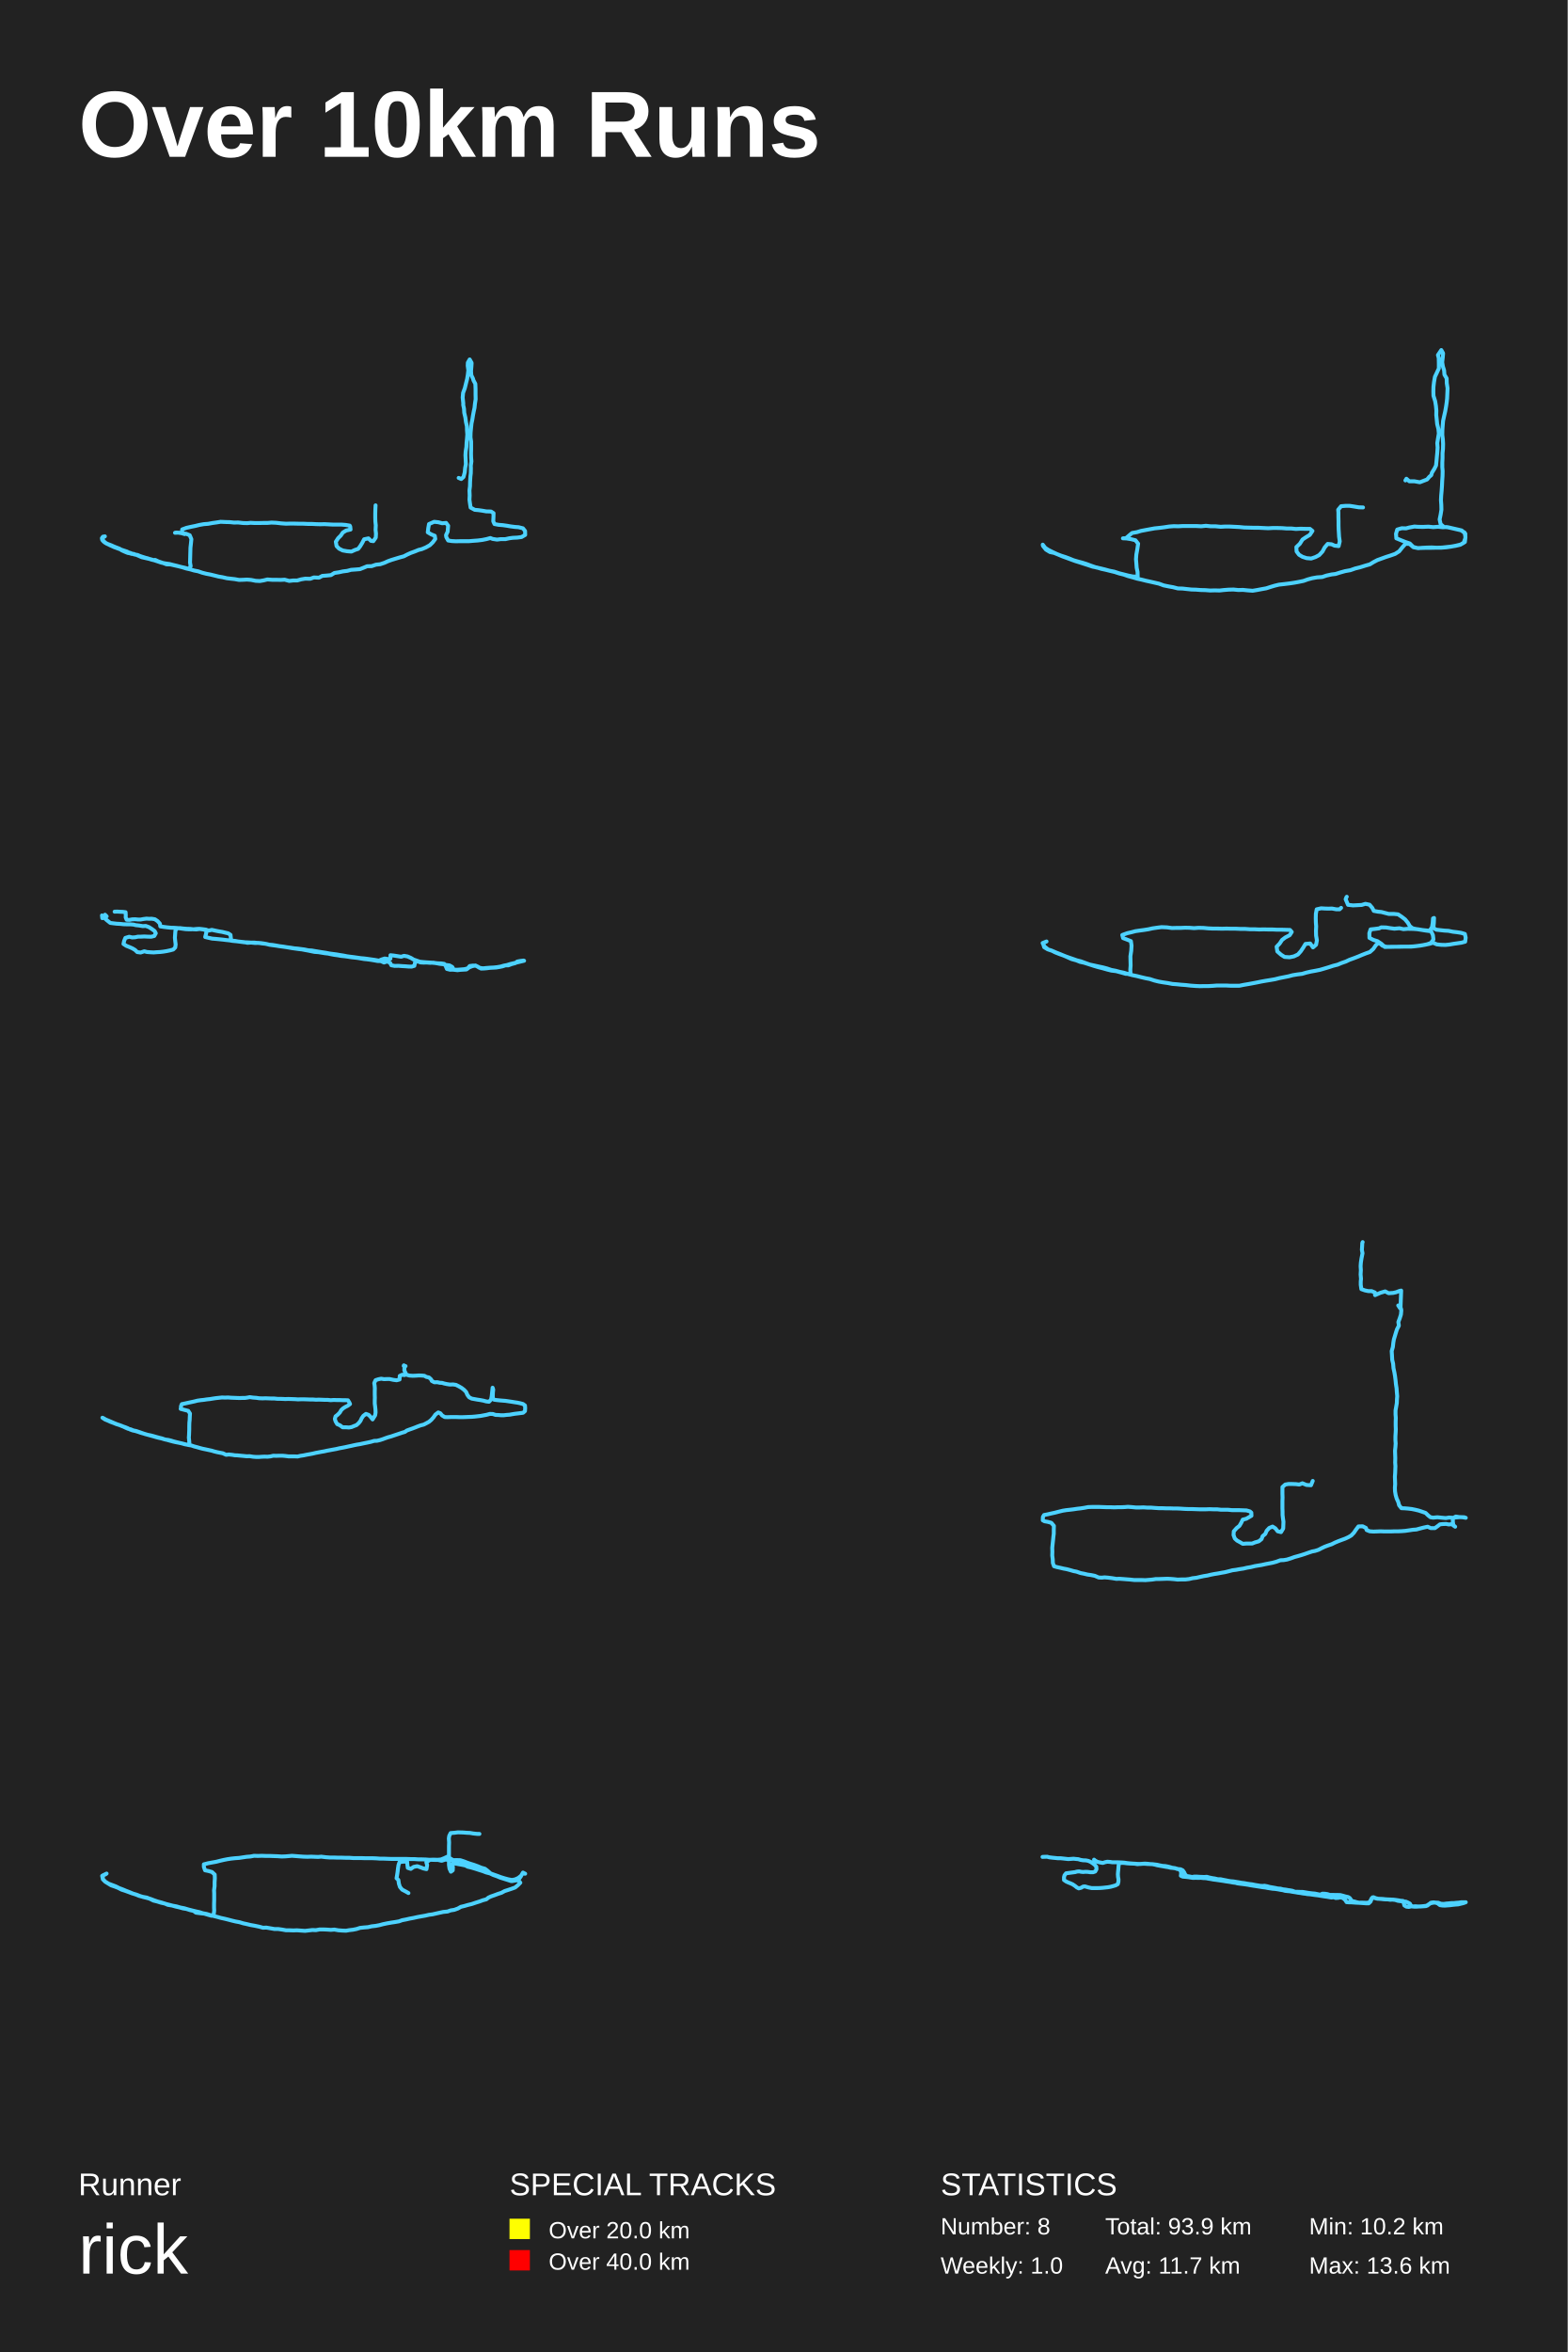
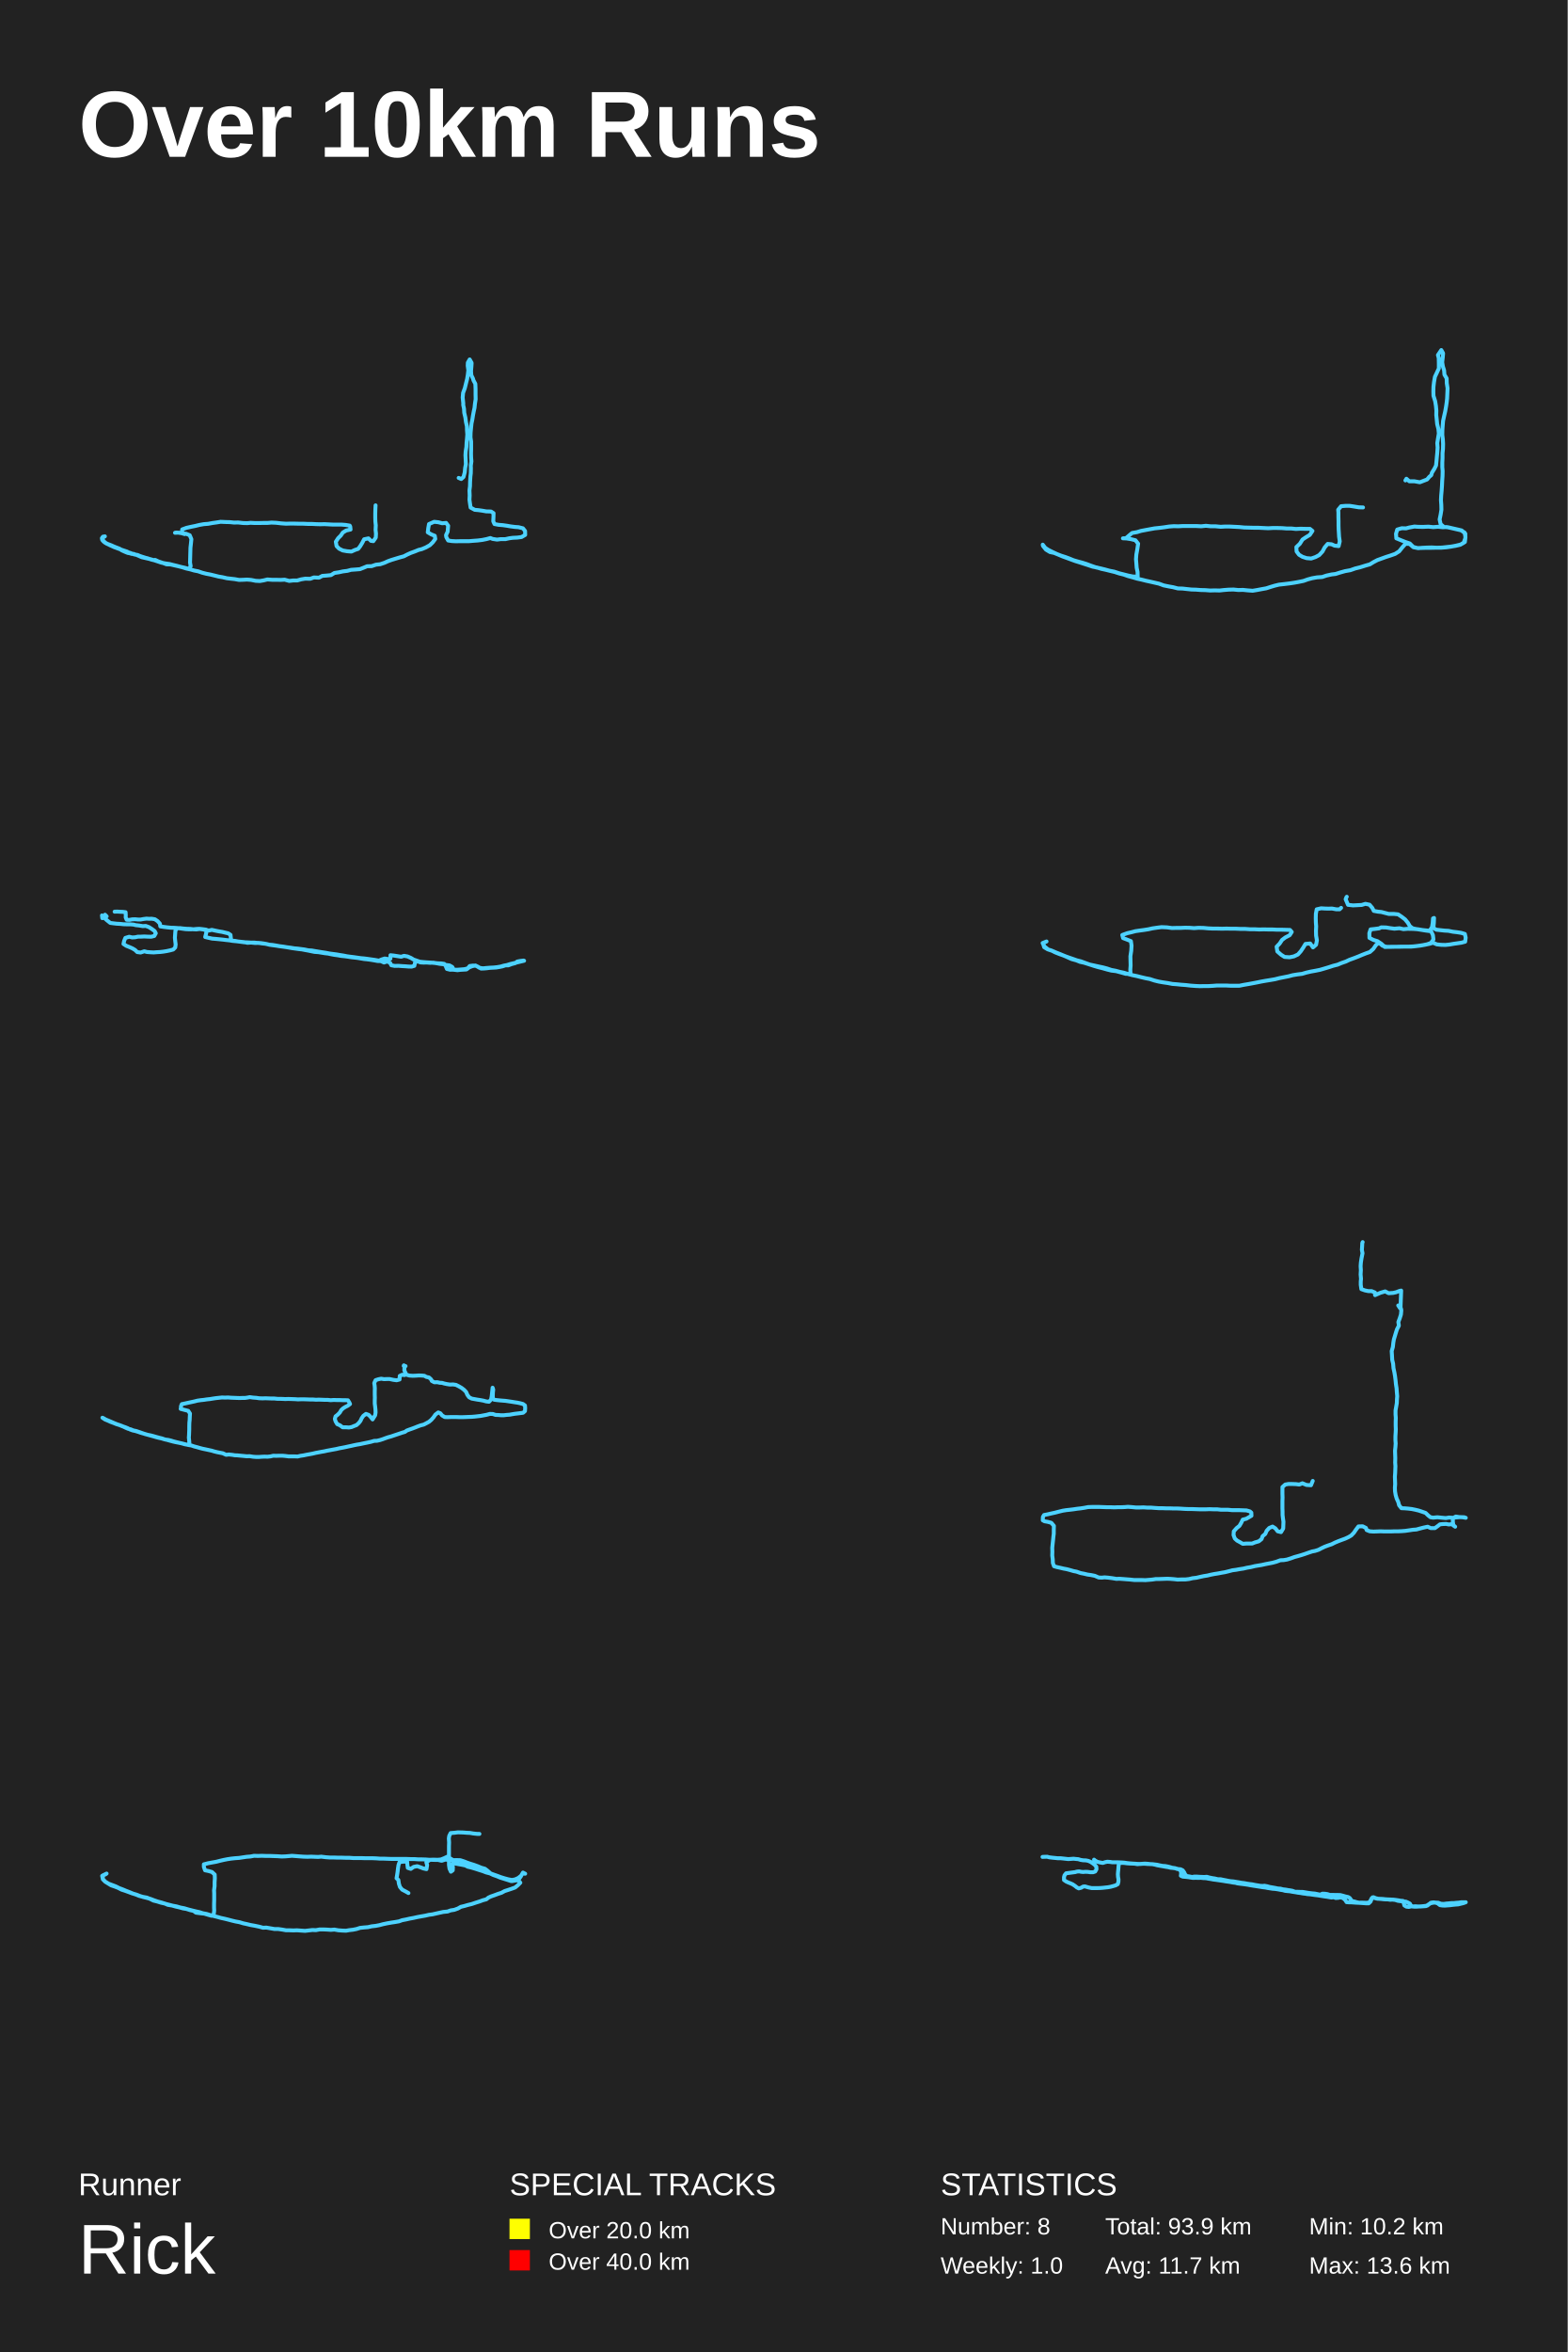
<svg xmlns="http://www.w3.org/2000/svg" baseProfile="full" height="300mm" version="1.1" viewBox="0,0,200,300" width="200mm">
  <defs />
  <rect fill="#222222" height="300" width="200" x="0" y="0" />
  <text fill="#FFFFFF" style="font-size:12px; font-family:Arial; font-weight:bold;" x="10" y="20">Over 10km Runs</text>
  <text fill="#FFFFFF" style="font-size:4px; font-family:Arial" x="10" y="280">Runner</text>
-   <text fill="#FFFFFF" style="font-size:9px; font-family:Arial" x="10" y="290">rick</text>
+   <text fill="#FFFFFF" style="font-size:9px; font-family:Arial" x="10" y="290">Rick</text>
  <text fill="#FFFFFF" style="font-size:4px; font-family:Arial" x="65" y="280">SPECIAL TRACKS</text>
  <rect fill="yellow" height="2.6" width="2.6" x="65" y="283" />
  <text fill="#FFFFFF" style="font-size:3px; font-family:Arial" x="70" y="285.5">Over 20.0 km</text>
  <rect fill="red" height="2.6" width="2.6" x="65" y="287" />
  <text fill="#FFFFFF" style="font-size:3px; font-family:Arial" x="70" y="289.5">Over 40.0 km</text>
  <text fill="#FFFFFF" style="font-size:4px; font-family:Arial" x="120" y="280">STATISTICS</text>
  <text fill="#FFFFFF" style="font-size:3px; font-family:Arial" x="120" y="285">Number: 8</text>
  <text fill="#FFFFFF" style="font-size:3px; font-family:Arial" x="120" y="290">Weekly: 1.0</text>
  <text fill="#FFFFFF" style="font-size:3px; font-family:Arial" x="141" y="285">Total: 93.9 km</text>
  <text fill="#FFFFFF" style="font-size:3px; font-family:Arial" x="141" y="290">Avg: 11.7 km</text>
  <text fill="#FFFFFF" style="font-size:3px; font-family:Arial" x="167" y="285">Min: 10.2 km</text>
  <text fill="#FFFFFF" style="font-size:3px; font-family:Arial" x="167" y="290">Max: 13.6 km</text>
  <polyline fill="none" points="58.514,60.957 58.843,61.1 59.132,60.843 59.289,60.243 59.342,59.686 59.434,59.201 59.408,58.615 59.381,58.072 59.408,57.601 59.5,57.001 59.526,56.458 59.578,55.93 59.618,55.416 59.578,54.887 59.565,54.373 59.447,53.845 59.368,53.259 59.224,52.645 59.198,52.145 59.092,51.631 59.106,51.474 59.027,50.702 59.079,50.117 59.303,49.503 59.46,48.86 59.592,48.346 59.684,47.789 59.749,47.231 59.67,46.646 59.684,46.26 59.92,45.846 60.17,46.289 60.143,46.732 60.091,47.346 60.13,47.86 60.34,48.288 60.406,48.517 60.642,48.96 60.669,49.617 60.669,50.302 60.682,50.917 60.59,51.516 60.537,52.031 60.445,52.445 60.34,53.002 60.261,53.502 60.156,54.002 60.091,54.63 60.038,55.202 60.025,55.787 60.104,56.316 60.104,56.801 60.104,57.344 60.091,57.872 60.104,58.372 60.143,58.844 60.064,59.401 60.078,59.715 60.064,60.358 60.012,60.786 59.973,61.443 59.959,62.014 59.894,62.543 59.92,63.2 59.894,63.743 59.959,64.228 60.038,64.742 60.564,65.028 61.05,65.071 61.549,65.142 62.035,65.228 62.639,65.242 62.967,65.456 62.954,65.971 62.928,66.499 63.086,66.842 63.611,66.942 64.15,66.985 64.649,67.056 65.148,67.142 65.7,67.213 66.146,67.242 66.711,67.384 66.987,67.727 67.0,68.227 66.54,68.498 66.002,68.57 65.424,68.598 64.977,68.656 64.465,68.77 63.847,68.77 63.414,68.827 62.849,68.741 62.56,68.627 62.087,68.756 61.523,68.87 60.945,68.941 60.353,68.984 59.841,69.027 59.289,69.027 58.712,69.027 58.16,69.041 57.634,69.013 57.175,68.941 56.938,68.513 56.899,68.256 57.109,67.813 57.175,67.056 56.912,66.699 56.413,66.742 55.927,66.613 55.388,66.556 54.731,66.842 54.64,67.342 54.574,67.899 55.007,68.156 55.467,68.341 55.533,68.741 55.217,69.17 54.837,69.541 54.324,69.827 53.812,70.041 53.405,70.141 52.919,70.341 52.406,70.526 51.934,70.741 51.526,70.955 51.001,71.098 50.436,71.269 49.924,71.426 49.49,71.583 49.057,71.783 48.505,71.969 47.967,72.026 47.415,72.212 46.837,72.226 46.39,72.412 45.918,72.597 45.392,72.64 44.788,72.683 44.315,72.812 43.75,72.883 43.225,72.997 42.66,73.083 42.226,73.354 41.675,73.411 41.123,73.454 40.69,73.683 40.046,73.654 39.573,73.826 38.943,73.811 38.417,73.897 37.918,74.04 37.393,74.04 36.893,74.097 36.315,73.94 35.816,73.968 35.252,73.954 34.7,73.954 34.109,73.911 33.649,74.025 33.15,74.111 32.611,74.083 32.033,73.968 31.521,73.926 30.969,73.954 30.496,73.968 29.945,73.868 29.432,73.811 28.946,73.754 28.395,73.626 27.883,73.54 27.37,73.411 26.845,73.283 26.319,73.183 25.807,73.054 25.269,72.869 24.756,72.769 24.27,72.626 23.758,72.512 23.206,72.34 22.694,72.212 22.247,72.112 21.748,71.997 21.249,71.983 20.724,71.783 20.211,71.612 19.791,71.412 19.568,71.441 19.331,71.383 19.069,71.298 18.832,71.212 18.596,71.155 18.32,71.069 18.044,70.983 17.808,70.898 17.545,70.784 17.282,70.741 17.033,70.641 16.822,70.655 16.547,70.569 16.297,70.526 16.047,70.427 15.785,70.312 15.509,70.184 15.272,69.998 14.983,69.884 14.721,69.784 14.445,69.67 14.195,69.555 13.933,69.455 13.67,69.355 13.433,69.213 13.236,69.027 13.079,68.827 13.131,68.556 13.368,68.427 13.381,68.413 13.131,68.456 13.0,68.641 13.039,68.87 13.197,69.055 13.368,69.198 13.578,69.327 13.828,69.441 14.051,69.555 14.314,69.67 14.524,69.77 14.878,69.898 15.18,70.012 15.443,70.098 15.732,70.198 15.955,70.269 16.205,70.355 16.389,70.455 16.665,70.541 16.901,70.641 17.151,70.726 17.387,70.769 17.689,70.898 18.07,71.069 18.635,71.198 19.2,71.326 19.686,71.469 20.119,71.612 20.592,71.769 21.118,71.869 21.63,71.94 22.129,72.069 22.602,72.183 23.088,72.312 23.6,72.426 24.099,72.569 24.323,72.212 24.244,71.755 24.257,71.369 24.27,70.884 24.283,70.384 24.297,69.87 24.362,69.298 24.415,68.77 24.205,68.27 23.745,68.084 23.206,68.013 22.733,67.941 22.326,67.956 22.471,67.927 22.996,67.956 23.561,68.127 23.219,67.97 23.246,67.527 23.784,67.327 24.349,67.199 24.914,67.085 25.439,66.956 26.004,66.856 26.556,66.813 27.094,66.713 27.607,66.642 28.145,66.556 28.763,66.585 29.327,66.599 29.853,66.656 30.378,66.642 31.009,66.713 31.56,66.727 31.968,66.685 32.506,66.713 33.045,66.713 33.675,66.699 34.148,66.699 34.634,66.656 35.252,66.685 35.869,66.756 36.486,66.799 36.985,66.785 37.524,66.785 38.102,66.799 38.654,66.799 39.258,66.827 39.783,66.827 40.322,66.856 40.847,66.87 41.399,66.856 41.937,66.885 42.489,66.913 43.08,66.913 43.579,66.913 44.105,66.956 44.617,67.042 44.683,67.17 44.722,67.542 44.157,67.67 43.737,67.927 43.474,68.313 43.133,68.656 42.844,69.098 42.936,69.655 43.264,69.984 43.724,70.212 44.289,70.312 44.827,70.355 45.3,70.141 45.694,70.012 45.944,69.684 46.207,69.255 46.456,68.784 47.008,68.67 47.323,68.984 47.625,69.027 47.94,68.57 47.967,68.07 47.914,67.584 47.94,66.999 47.888,66.513 47.875,66.013 47.875,65.485 47.888,64.971 47.914,64.457" stroke="#4DD2FF" stroke-linecap="round" stroke-linejoin="round" stroke-width="0.5" />
  <polyline fill="none" points="179.296,61.28 179.424,61.063 179.795,61.389 180.452,61.389 181.136,61.513 181.579,61.342 182.064,61.156 182.349,60.815 182.592,60.613 182.677,60.303 183.005,59.776 183.205,59.372 183.276,58.674 183.305,58.333 183.362,57.743 183.405,57.092 183.362,56.518 183.462,55.882 183.562,55.292 183.505,54.718 183.348,54.082 183.291,53.493 183.234,52.934 183.248,52.376 183.191,51.771 183.091,51.166 182.877,50.483 182.863,49.94 182.877,49.335 182.948,48.715 183.062,48.063 183.319,47.52 183.562,46.993 183.562,46.341 183.547,45.659 183.448,45.286 183.876,44.65 184.104,45.054 184.061,45.597 183.99,46.202 184.075,46.729 184.232,47.225 184.275,47.784 184.56,48.265 184.575,48.87 184.675,49.521 184.646,50.189 184.617,50.825 184.56,51.337 184.489,51.817 184.375,52.469 184.232,53.09 184.104,53.679 184.061,54.206 184.018,54.811 184.004,55.463 184.075,56.068 184.104,56.627 184.09,57.247 184.032,57.821 184.032,58.442 184.004,59 184.004,59.589 184.047,60.086 184.032,60.722 183.99,61.342 183.961,61.978 183.918,62.599 183.861,63.219 183.833,63.809 183.876,64.398 183.89,65.019 183.79,65.639 183.662,66.26 183.79,66.849 184.218,67.222 184.732,67.253 185.331,67.392 185.944,67.532 186.472,67.656 186.943,68.075 186.943,68.649 186.729,69.238 186.287,69.486 185.687,69.626 185.088,69.719 184.518,69.781 183.961,69.843 183.291,69.859 182.663,69.874 182.049,69.874 181.45,69.89 180.851,69.905 180.309,69.766 179.852,69.316 179.296,69.13 178.711,68.897 178.14,68.664 178.097,68.09 178.254,67.547 178.825,67.377 179.382,67.392 179.781,67.284 180.452,67.16 180.851,67.191 181.507,67.206 182.235,67.175 182.848,67.237 183.462,67.191 184.075,67.253 184.532,67.222 185.174,67.361 185.773,67.501 186.387,67.64 186.857,67.935 186.957,68.509 186.886,69.13 186.344,69.455 185.773,69.595 185.145,69.719 184.503,69.812 183.89,69.859 183.276,69.859 182.634,69.828 182.035,69.843 181.436,69.874 180.937,69.921 180.309,69.797 179.824,69.378 179.31,69.362 178.896,69.828 178.497,70.324 177.983,70.65 177.413,70.851 176.828,71.038 176.271,71.239 175.715,71.441 175.216,71.705 174.759,71.984 174.16,72.154 173.518,72.356 172.89,72.511 172.277,72.728 171.592,72.852 170.978,73.023 170.393,73.209 169.88,73.271 169.238,73.411 168.681,73.597 168.011,73.644 167.397,73.752 166.827,73.907 166.313,74.093 165.714,74.217 165.115,74.326 164.487,74.419 163.845,74.497 163.16,74.574 162.589,74.714 162.076,74.869 161.548,75.04 160.949,75.148 160.378,75.257 159.807,75.35 159.18,75.303 158.566,75.241 157.981,75.257 157.368,75.195 156.754,75.21 156.141,75.257 155.584,75.319 154.971,75.303 154.386,75.319 153.773,75.272 153.173,75.257 152.574,75.21 152.003,75.195 151.418,75.133 150.862,75.071 150.263,75.055 149.664,74.9 149.05,74.791 148.451,74.667 147.866,74.45 147.324,74.326 146.782,74.202 146.211,74.078 145.655,73.938 145.084,73.814 144.513,73.644 143.928,73.488 143.358,73.287 142.787,73.147 142.216,72.961 141.631,72.821 141.075,72.682 140.504,72.558 139.948,72.387 139.392,72.279 138.835,72.092 138.307,71.922 137.737,71.736 137.18,71.565 136.624,71.363 136.082,71.162 135.568,70.976 135.012,70.743 134.484,70.526 133.956,70.417 133.442,70.107 133.057,69.626 133.029,69.471 133.357,69.89 133.77,70.153 134.298,70.417 134.826,70.665 135.383,70.882 135.925,71.053 136.424,71.239 136.952,71.456 137.537,71.627 138.065,71.767 138.607,71.937 139.235,72.17 139.82,72.372 140.39,72.496 140.961,72.635 141.517,72.79 142.145,72.914 142.759,73.116 143.315,73.256 143.928,73.411 144.542,73.535 145.141,73.55 145.127,72.961 145.013,72.418 144.97,71.829 144.927,71.332 144.97,70.743 145.098,70.029 145.198,69.347 144.856,68.912 144.299,68.773 143.7,68.68 143.258,68.664 143.643,68.649 144.057,68.292 144.428,67.982 145.055,67.873 145.555,67.718 146.125,67.609 146.71,67.501 147.31,67.392 147.923,67.33 148.537,67.253 149.136,67.16 149.749,67.113 150.306,67.129 150.862,67.098 151.433,67.098 152.032,67.098 152.645,67.098 153.245,67.129 153.844,67.066 154.457,67.129 155.071,67.129 155.727,67.191 156.283,67.16 156.854,67.16 157.482,67.191 158.095,67.222 158.737,67.284 159.308,67.299 159.936,67.315 160.521,67.315 161.134,67.346 161.79,67.377 162.361,67.346 162.946,67.346 163.56,67.361 164.145,67.408 164.744,67.408 165.329,67.47 165.899,67.439 166.499,67.454 167.112,67.454 167.44,67.718 167.098,68.23 166.584,68.54 166.17,68.819 165.828,69.362 165.386,69.781 165.414,70.34 165.728,70.758 166.17,71.022 166.698,71.193 167.283,71.239 167.825,71.053 168.296,70.805 168.724,70.34 168.995,69.828 169.38,69.378 169.88,69.424 170.251,69.595 170.779,69.657 170.921,69.052 170.836,68.463 170.807,67.951 170.779,67.532 170.764,67.035 170.764,66.477 170.75,65.934 170.75,65.376 170.722,65.019 171.092,64.569 171.663,64.522 172.191,64.522 172.605,64.585 173.361,64.709 173.889,64.724" stroke="#4DD2FF" stroke-linecap="round" stroke-linejoin="round" stroke-width="0.5" />
  <polyline fill="none" points="13.46,116.82 13.398,116.672 13.607,116.888 13.052,117.116 13.01,116.763 13.387,117.15 13.597,117.343 14.067,117.719 14.497,117.776 14.894,117.821 15.334,117.844 15.763,117.889 16.202,117.901 16.642,117.901 17.05,117.935 17.301,118.003 17.73,118.049 18.201,118.128 18.599,118.106 18.997,118.253 19.352,118.481 19.729,118.754 19.876,119.039 19.687,119.38 19.29,119.482 18.808,119.471 18.39,119.448 17.992,119.471 17.605,119.471 17.238,119.551 16.862,119.573 16.485,119.482 15.993,119.63 15.836,120.017 15.752,120.404 16.119,120.643 16.495,120.791 16.883,120.962 17.228,121.166 17.51,121.439 17.94,121.496 18.41,121.337 18.745,121.428 19.164,121.462 19.603,121.485 20.033,121.451 20.441,121.428 20.838,121.383 21.257,121.314 21.686,121.223 22.105,121.109 22.356,120.848 22.408,120.461 22.356,120.051 22.314,119.607 22.345,119.152 22.377,118.72 22.544,118.424 22.942,118.379 23.392,118.435 23.831,118.47 24.271,118.481 24.658,118.527 25.024,118.492 25.422,118.47 25.83,118.515 26.259,118.572 26.615,118.697 27.023,118.606 27.494,118.709 27.944,118.8 28.363,118.868 28.729,118.959 29.116,119.05 29.409,119.243 29.451,119.642 29.524,119.994 29.953,120.006 30.372,120.085 30.78,120.131 31.199,120.176 31.565,120.256 31.963,120.233 32.402,120.222 32.821,120.267 33.26,120.29 33.658,120.347 34.035,120.415 34.38,120.506 34.788,120.563 35.228,120.62 35.636,120.688 36.076,120.745 36.484,120.802 36.892,120.871 37.269,120.939 37.687,120.996 38.095,121.053 38.503,121.098 38.922,121.178 39.351,121.257 39.738,121.337 40.136,121.417 40.617,121.451 41.036,121.519 41.455,121.587 41.863,121.633 42.229,121.713 42.648,121.792 43.087,121.849 43.516,121.929 43.987,121.974 44.406,122.031 44.824,122.099 45.264,122.145 45.651,122.19 46.049,122.259 46.457,122.327 46.813,122.361 47.326,122.429 47.734,122.498 48.163,122.577 48.592,122.589 48.99,122.771 49.387,122.634 49.764,122.805 49.921,123.123 50.36,123.203 50.842,123.192 51.271,123.226 51.69,123.249 52.098,123.283 52.516,123.294 52.862,123.192 52.935,122.816 53.217,122.589 53.636,122.759 54.044,122.782 54.431,122.771 54.86,122.805 55.29,122.793 55.687,122.862 56.116,122.941 56.556,122.987 56.953,123.089 57.341,123.135 57.707,123.34 57.874,123.692 58.356,123.749 58.733,123.704 59.12,123.681 59.507,123.658 59.863,123.385 60.25,123.237 60.648,123.146 60.993,123.317 61.359,123.544 61.747,123.533 62.134,123.499 62.469,123.453 62.866,123.431 63.295,123.408 63.714,123.34 64.101,123.26 64.478,123.135 64.844,123.135 65.294,122.964 65.734,122.85 65.985,122.646 66.403,122.566 66.801,122.52 66.864,122.543 66.435,122.646 65.974,122.759 65.524,122.862 65.085,122.964 64.687,123.089 64.269,123.169 63.881,123.283 63.421,123.362 62.971,123.408 62.5,123.431 62.06,123.465 61.61,123.51 61.16,123.442 60.773,123.203 60.355,123.158 59.926,123.214 59.664,123.522 59.224,123.624 58.774,123.658 58.335,123.692 57.874,123.681 57.424,123.692 57.016,123.59 56.859,123.214 56.671,122.941 56.273,122.884 55.865,122.873 55.457,122.828 54.986,122.782 54.431,122.748 54.002,122.714 53.552,122.668 53.102,122.509 52.767,122.395 52.433,122.19 51.993,121.997 51.543,121.917 51.177,122.031 50.737,121.963 50.245,121.883 49.816,121.838 49.806,122.281 49.502,122.327 49.084,122.259 48.686,122.384 48.341,122.532 47.849,122.441 47.357,122.372 46.886,122.304 46.447,122.247 46.038,122.213 45.63,122.156 45.17,122.088 44.699,122.031 44.27,121.974 43.82,121.883 43.38,121.815 42.92,121.735 42.48,121.678 42.041,121.621 41.58,121.53 41.12,121.462 40.701,121.394 40.22,121.314 39.77,121.235 39.351,121.212 38.849,121.109 38.42,121.053 37.991,120.996 37.562,120.962 37.08,120.882 36.62,120.825 36.149,120.745 35.678,120.688 35.249,120.609 34.767,120.529 34.359,120.495 33.867,120.381 33.438,120.336 32.988,120.267 32.549,120.279 32.078,120.233 31.607,120.199 31.167,120.188 30.655,120.12 30.205,120.063 29.702,120.017 29.305,119.949 28.865,119.903 28.405,119.846 27.955,119.801 27.484,119.755 27.065,119.721 26.605,119.619 26.176,119.516 26.291,119.084 26.364,118.686 25.924,118.549 25.464,118.492 25.035,118.549 24.585,118.527 24.177,118.538 23.674,118.515 23.183,118.447 22.722,118.379 22.251,118.344 21.812,118.333 21.362,118.288 20.901,118.231 20.451,118.162 20.399,117.81 20.106,117.491 19.76,117.252 19.342,117.184 19.038,117.195 18.693,117.172 18.316,117.218 17.95,117.286 17.594,117.286 17.238,117.252 16.872,117.263 16.516,117.332 16.16,117.32 16.035,117.025 16.045,116.706 16.024,116.353 15.648,116.308 15.313,116.296 14.957,116.274 14.622,116.285" stroke="#4DD2FF" stroke-linecap="round" stroke-linejoin="round" stroke-width="0.5" />
  <polyline fill="none" points="171.817,114.383 171.765,114.455 171.673,114.698 171.975,115.412 172.619,115.484 173.185,115.455 173.723,115.426 174.197,115.284 174.722,115.398 175.077,115.812 175.261,116.184 175.8,116.284 176.234,116.327 176.668,116.441 177.167,116.57 177.825,116.57 178.364,116.627 178.811,116.927 179.258,117.27 179.612,117.699 179.862,118.128 180.204,118.399 180.585,118.485 181.203,118.585 181.821,118.685 182.347,118.757 182.688,118.285 182.78,117.699 182.82,117.142 182.951,117.084 182.925,117.728 182.859,118.371 183.241,118.585 183.766,118.642 184.279,118.699 184.792,118.728 185.344,118.842 185.856,118.9 186.408,118.985 186.882,119.128 186.987,119.6 186.921,120.114 186.435,120.243 185.935,120.315 185.436,120.386 184.949,120.472 184.41,120.529 183.858,120.515 183.306,120.457 182.807,120.243 182.426,120.372 181.755,120.515 181.19,120.615 180.598,120.686 180.02,120.743 179.389,120.743 178.837,120.743 178.285,120.758 177.733,120.758 177.141,120.772 176.668,120.786 176.221,120.372 175.722,120.043 175.209,119.886 174.709,119.628 174.696,119.028 174.854,118.542 175.406,118.485 175.945,118.414 176.208,118.285 176.826,118.299 177.352,118.385 177.89,118.457 178.535,118.399 179.047,118.514 179.573,118.471 180.283,118.485 180.901,118.528 181.492,118.628 182.044,118.685 182.557,118.742 182.807,119.285 182.872,119.829 182.557,120.272 182.084,120.443 181.519,120.557 180.94,120.643 180.349,120.715 179.757,120.743 179.113,120.743 178.521,120.758 178.009,120.758 177.47,120.772 176.905,120.772 176.379,120.629 175.919,120.243 175.551,120.529 175.196,121.043 174.762,121.429 174.236,121.615 173.763,121.801 173.29,122.001 172.777,122.201 172.146,122.43 171.699,122.644 171.121,122.844 170.648,123.044 170.082,123.187 169.556,123.359 168.991,123.53 168.4,123.702 167.834,123.816 167.204,123.93 166.651,124.059 166.112,124.216 165.521,124.288 164.916,124.388 164.377,124.531 163.799,124.645 163.221,124.759 162.655,124.902 162.077,125.002 161.459,125.102 160.894,125.202 160.342,125.317 159.816,125.417 159.277,125.517 158.685,125.617 158.12,125.731 157.542,125.731 156.963,125.731 156.411,125.703 155.846,125.703 155.255,125.703 154.703,125.746 154.177,125.774 153.598,125.774 153.073,125.788 152.494,125.76 151.903,125.717 151.285,125.645 150.706,125.603 150.128,125.545 149.576,125.503 148.971,125.388 148.38,125.302 147.815,125.202 147.249,125.06 146.684,124.874 146.158,124.774 145.606,124.645 145.041,124.502 144.489,124.388 143.95,124.245 143.385,124.073 142.846,123.959 142.32,123.816 141.781,123.716 141.229,123.53 140.69,123.387 140.138,123.273 139.559,123.144 139.02,123.03 138.389,122.801 137.89,122.616 137.377,122.487 136.852,122.301 136.313,122.115 135.8,121.93 135.261,121.701 134.748,121.501 134.249,121.286 133.736,121.115 133.25,120.729 133.013,120.286 133.513,120.086 133.053,120.3 133.21,120.815 133.657,121.086 134.157,121.244 134.604,121.472 135.182,121.701 135.747,121.901 136.194,122.101 136.707,122.33 137.325,122.501 137.785,122.687 138.311,122.801 138.942,123.001 139.559,123.202 140.098,123.359 140.664,123.502 141.268,123.673 141.781,123.802 142.386,123.873 143.03,124.045 143.634,124.216 144.226,124.216 144.2,123.659 144.239,123.144 144.226,122.616 144.213,121.972 144.318,121.272 144.357,120.615 144.278,120.043 143.74,119.829 143.279,119.657 143.174,119.257 143.818,119.028 144.37,118.9 144.857,118.771 145.448,118.685 145.974,118.614 146.513,118.528 147.026,118.414 147.604,118.328 148.183,118.256 148.866,118.285 149.51,118.371 150.062,118.356 150.641,118.356 151.193,118.328 151.784,118.342 152.336,118.385 152.902,118.342 153.519,118.356 154.15,118.414 154.742,118.442 155.333,118.442 155.925,118.457 156.464,118.442 157.029,118.457 157.634,118.457 158.265,118.485 158.856,118.485 159.461,118.528 160.066,118.528 160.644,118.557 161.222,118.542 161.827,118.557 162.353,118.557 162.931,118.585 163.497,118.585 164.022,118.599 164.574,118.614 164.798,118.871 164.535,119.285 163.983,119.571 163.562,119.886 163.26,120.343 162.866,120.758 162.958,121.358 163.431,121.772 163.878,122.058 164.522,122.101 165.074,121.987 165.587,121.744 165.955,121.329 166.27,120.858 166.546,120.4 167.151,120.343 167.506,120.843 167.9,120.5 168.005,119.943 167.9,119.328 167.887,118.728 167.913,118.171 167.874,117.642 167.861,117.113 167.874,116.556 167.979,115.984 168.544,115.855 169.018,115.884 169.491,115.898 169.925,115.884 170.477,115.984 170.897,115.984 171.094,115.798" stroke="#4DD2FF" stroke-linecap="round" stroke-linejoin="round" stroke-width="0.5" />
  <polyline fill="none" points="51.739,174.249 51.502,174.22 51.528,174.149 51.607,174.292 51.581,174.78 51.831,175.339 52.227,175.454 52.662,175.483 53.045,175.468 53.427,175.44 53.81,175.454 54.14,175.483 54.39,175.626 54.733,175.698 54.997,175.941 55.089,176.142 55.419,176.314 55.788,176.3 56.105,176.372 56.395,176.386 56.685,176.472 57.015,176.544 57.398,176.601 57.807,176.587 58.176,176.644 58.519,176.816 58.888,177.031 59.205,177.275 59.468,177.548 59.627,177.921 59.851,178.222 60.181,178.394 60.497,178.451 60.893,178.523 61.276,178.58 61.658,178.652 62.027,178.752 62.383,178.795 62.647,178.523 62.726,178.121 62.766,177.749 62.806,177.376 62.845,177.003 62.924,177.247 62.885,177.591 62.872,177.964 62.872,178.351 63.043,178.537 63.36,178.58 63.768,178.623 64.111,178.652 64.494,178.681 64.876,178.738 65.272,178.795 65.628,178.853 66.011,178.91 66.354,178.982 66.723,179.082 66.974,179.269 67.0,179.599 66.974,179.986 66.736,180.201 66.393,180.244 66.05,180.287 65.681,180.33 65.338,180.387 65.021,180.445 64.626,180.473 64.27,180.516 63.914,180.516 63.61,180.488 63.214,180.473 62.885,180.359 62.502,180.344 62.08,180.459 61.698,180.531 61.315,180.602 60.933,180.645 60.55,180.688 60.181,180.717 59.785,180.731 59.429,180.746 59.02,180.76 58.638,180.76 58.255,180.746 57.82,180.746 57.477,180.746 57.081,180.76 56.738,180.746 56.408,180.545 56.171,180.258 55.907,180.158 55.551,180.43 55.3,180.789 55.023,181.104 54.733,181.348 54.39,181.535 54.061,181.707 53.665,181.807 53.309,181.936 52.953,182.08 52.61,182.209 52.24,182.338 51.897,182.467 51.66,182.639 51.317,182.739 50.935,182.868 50.592,182.983 50.249,183.098 49.866,183.227 49.497,183.327 49.167,183.442 48.824,183.571 48.468,183.686 48.099,183.772 47.729,183.786 47.334,183.901 46.951,183.987 46.595,184.059 46.252,184.13 45.922,184.202 45.566,184.259 45.21,184.331 44.828,184.417 44.419,184.503 44.036,184.589 43.667,184.661 43.271,184.733 42.915,184.819 42.519,184.89 42.137,184.962 41.741,185.034 41.359,185.12 41.016,185.177 40.646,185.249 40.264,185.321 39.908,185.407 39.538,185.478 39.129,185.55 38.721,185.636 38.325,185.693 37.969,185.78 37.599,185.765 37.204,185.765 36.821,185.765 36.373,185.708 36.043,185.679 35.647,185.679 35.238,185.693 34.869,185.679 34.5,185.765 34.13,185.808 33.774,185.794 33.418,185.808 33.036,185.837 32.68,185.837 32.284,185.808 31.835,185.737 31.479,185.751 31.057,185.708 30.727,185.679 30.305,185.636 29.962,185.622 29.606,185.564 29.184,185.521 28.854,185.564 28.419,185.364 28.037,185.292 27.681,185.22 27.338,185.134 27.008,185.034 26.612,184.948 26.282,184.876 25.86,184.79 25.531,184.704 25.135,184.589 24.752,184.489 24.423,184.374 24.066,184.317 23.684,184.231 23.288,184.13 22.919,184.044 22.563,183.958 22.167,183.858 21.798,183.743 21.428,183.657 21.072,183.614 20.663,183.471 20.307,183.385 19.938,183.284 19.595,183.184 19.213,183.083 18.856,183.012 18.487,182.911 18.118,182.782 17.748,182.653 17.366,182.524 17.01,182.452 16.667,182.309 16.324,182.237 15.968,182.08 15.612,181.907 15.269,181.778 14.926,181.664 14.57,181.52 14.24,181.377 13.871,181.219 13.488,181.061 13.171,180.875 13.066,180.832 13.409,181.061 13.765,181.205 14.108,181.363 14.464,181.492 14.847,181.649 15.229,181.764 15.612,181.922 15.968,182.037 16.284,182.166 16.601,182.338 16.917,182.452 17.3,182.538 17.63,182.639 17.959,182.754 18.368,182.868 18.751,182.983 19.12,183.083 19.489,183.184 19.832,183.284 20.202,183.385 20.597,183.471 20.98,183.585 21.349,183.671 21.705,183.772 22.075,183.872 22.457,183.958 22.84,184.03 23.183,184.102 23.565,184.216 23.961,184.288 24.159,184.073 24.132,183.714 24.093,183.37 24.119,183.012 24.132,182.668 24.146,182.323 24.146,181.95 24.159,181.463 24.198,181.09 24.212,180.731 24.238,180.301 24.014,179.957 23.631,179.857 23.288,179.771 23.13,179.728 23.051,179.699 23.064,179.713 23.077,179.713 23.09,179.713 23.077,179.627 23.09,179.355 23.196,179.097 23.618,179.011 24,178.924 24.409,178.838 24.805,178.752 25.201,178.652 25.596,178.595 26.005,178.552 26.388,178.494 26.797,178.451 27.14,178.394 27.522,178.336 27.918,178.293 28.327,178.25 28.709,178.265 29.105,178.25 29.461,178.279 29.83,178.293 30.2,178.308 30.569,178.322 30.925,178.308 31.255,178.308 31.558,178.265 31.862,178.207 32.284,178.265 32.68,178.293 33.088,178.351 33.497,178.365 33.867,178.351 34.223,178.365 34.618,178.38 34.988,178.38 35.41,178.423 35.766,178.423 36.149,178.437 36.373,178.451 36.399,178.451 36.768,178.437 37.204,178.451 37.626,178.466 38.021,178.494 38.391,178.48 38.76,178.48 39.169,178.494 39.565,178.509 39.947,178.509 40.317,178.537 40.673,178.523 41.055,178.537 41.425,178.552 41.794,178.552 42.19,178.595 42.585,178.566 42.968,178.58 43.363,178.58 43.733,178.595 44.063,178.595 44.392,178.609 44.564,178.881 44.656,179.082 44.379,179.297 44.063,179.455 43.786,179.627 43.548,179.842 43.35,180.172 43.1,180.43 42.809,180.66 42.717,180.99 42.823,181.319 43.021,181.649 43.363,181.793 43.706,182.051 44.155,182.051 44.511,182.08 44.854,182.022 45.197,181.879 45.474,181.778 45.764,181.52 45.988,181.233 46.147,180.889 46.358,180.588 46.687,180.344 47.043,180.473 47.294,180.746 47.532,181.047 47.861,180.516 47.914,180.172 47.901,179.814 47.861,179.426 47.809,179.025 47.809,178.652 47.822,178.279 47.809,177.892 47.809,177.476 47.822,177.089 47.795,176.73 47.743,176.415 47.914,176.042 48.27,175.927 48.626,175.855 48.996,175.913 49.365,175.898 49.708,175.898 50.17,175.999 50.605,176.056 50.974,175.956 51,175.497 51.304,175.353 51.607,175.396 51.673,175.11" stroke="#4DD2FF" stroke-linecap="round" stroke-linejoin="round" stroke-width="0.5" />
  <polyline fill="none" points="173.843,158.434 173.794,158.558 173.778,158.913 173.745,159.428 173.826,159.854 173.696,160.511 173.614,161.043 173.582,161.505 173.614,162.02 173.582,162.552 173.631,163.12 173.598,163.475 173.598,163.884 173.68,164.434 174.137,164.594 174.561,164.682 174.985,164.682 175.41,164.86 175.426,165.197 176.112,164.895 176.716,164.718 177.157,164.949 177.728,164.913 178.12,164.824 178.528,164.665 178.756,164.611 178.675,166.759 178.381,166.511 178.626,166.883 178.658,166.688 178.756,167.008 178.773,167.167 178.724,167.682 178.577,168.144 178.397,168.623 178.463,169.085 178.218,169.564 178.071,170.025 177.94,170.469 177.826,170.842 177.761,171.232 177.695,171.818 177.548,172.333 177.581,172.83 177.614,173.451 177.728,173.93 177.777,174.516 177.891,175.049 177.973,175.528 178.038,176.043 178.087,176.54 178.169,177.072 178.201,177.551 178.25,178.084 178.218,178.492 178.201,178.954 178.12,179.433 178.038,179.894 178.038,180.409 178.071,180.853 178.054,181.332 178.054,181.847 178.071,182.308 178.054,182.717 178.022,183.214 178.022,183.693 178.054,184.119 178.022,184.58 177.973,185.042 177.989,185.503 178.005,186 177.989,186.551 178.022,187.012 178.005,187.474 177.989,187.9 177.956,188.361 177.973,188.84 177.989,189.302 177.956,189.763 177.973,190.225 178.054,190.704 178.185,191.148 178.381,191.574 178.495,192 178.789,192.372 179.23,192.39 179.67,192.426 180.111,192.479 180.552,192.568 180.993,192.674 181.417,192.816 181.874,192.976 182.201,193.295 182.495,193.526 182.837,193.579 183.376,193.526 183.882,193.579 184.453,193.632 184.862,193.562 185.368,193.597 185.808,193.544 186.265,193.508 186.788,193.526 187.0,193.597 186.592,193.526 186.184,193.508 185.727,193.437 185.351,193.632 185.351,194.094 185.417,194.573 185.645,194.733 185.4,194.52 185.155,194.413 184.829,194.449 184.486,194.378 184.045,194.396 183.703,194.431 183.458,194.626 183.066,194.91 182.527,194.91 182.135,194.733 181.646,194.839 181.156,194.964 180.699,195.088 180.242,195.123 179.768,195.194 179.279,195.265 178.805,195.301 178.397,195.319 177.924,195.319 177.467,195.336 177.01,195.336 176.569,195.336 176.128,195.319 175.72,195.336 175.214,195.354 174.741,195.319 174.349,195.159 174.267,194.893 173.843,194.68 173.304,194.697 172.994,195.106 172.716,195.514 172.39,195.851 172.031,196.064 171.606,196.259 171.166,196.419 170.741,196.579 170.317,196.756 169.892,196.969 169.419,197.129 168.995,197.289 168.619,197.466 168.211,197.679 167.77,197.821 167.395,197.892 166.97,198.034 166.464,198.212 166.024,198.354 165.599,198.478 165.142,198.602 164.701,198.762 164.195,198.922 163.771,198.993 163.346,199.01 162.808,199.206 162.351,199.33 161.894,199.419 161.437,199.507 160.963,199.614 160.522,199.685 160.098,199.756 159.592,199.88 159.07,199.969 158.629,200.075 158.155,200.146 157.666,200.235 157.241,200.288 156.768,200.412 156.262,200.537 155.837,200.608 155.38,200.696 154.923,200.767 154.466,200.856 154.025,200.963 153.568,201.034 153.079,201.14 152.622,201.247 152.148,201.3 151.707,201.406 151.234,201.46 150.728,201.46 150.238,201.477 149.781,201.424 149.324,201.389 148.916,201.371 148.394,201.389 147.904,201.406 147.463,201.406 146.99,201.477 146.565,201.513 146.125,201.548 145.635,201.531 145.178,201.531 144.688,201.531 144.198,201.477 143.741,201.442 143.284,201.406 142.794,201.371 142.435,201.389 141.913,201.3 141.358,201.229 140.917,201.193 140.558,201.229 140.166,201.211 139.677,200.998 139.154,200.892 138.746,200.838 138.305,200.732 137.848,200.643 137.342,200.466 136.967,200.395 136.477,200.253 136.069,200.146 135.677,200.075 135.236,199.969 134.828,199.88 134.469,199.774 134.322,199.365 134.306,198.904 134.241,198.407 134.257,197.928 134.241,197.431 134.29,196.952 134.339,196.508 134.388,196.011 134.437,195.62 134.437,195.141 134.453,194.626 134.126,194.236 133.669,194.112 133.261,194.041 133.033,193.916 133.049,193.491 133.196,193.242 133.653,193.153 134.11,193.047 134.6,192.94 135.073,192.816 135.579,192.692 136.02,192.621 136.51,192.568 136.95,192.514 137.424,192.443 137.897,192.39 138.354,192.319 138.811,192.23 139.301,192.213 139.774,192.213 140.248,192.213 140.721,192.23 141.211,192.248 141.684,192.248 142.158,192.266 142.599,192.248 143.056,192.248 143.48,192.23 143.888,192.195 144.378,192.23 144.933,192.284 145.39,192.284 145.863,192.266 146.386,192.301 146.875,192.301 147.333,192.337 147.839,192.372 148.296,192.372 148.736,192.39 149.193,192.39 149.683,192.408 150.14,192.408 150.581,192.426 151.103,192.461 151.56,192.479 152.034,192.479 152.524,192.497 153.013,192.514 153.438,192.514 153.862,192.514 154.319,192.497 154.776,192.514 155.282,192.514 155.756,192.568 156.18,192.568 156.637,192.568 157.192,192.621 157.698,192.621 158.123,192.621 158.563,192.639 159.021,192.656 159.461,192.781 159.641,192.94 159.657,193.331 159.331,193.526 158.988,193.721 158.547,193.828 158.351,194.236 158.123,194.626 157.764,194.91 157.404,195.319 157.372,195.798 157.535,196.242 157.829,196.508 158.221,196.721 158.547,196.916 158.988,196.881 159.38,196.881 159.739,196.881 160.098,196.739 160.588,196.597 160.947,196.313 161.077,195.94 161.42,195.656 161.6,195.248 161.926,194.893 162.351,194.715 162.71,194.946 163.004,195.319 163.428,195.425 163.706,194.964 163.722,194.52 163.738,194.094 163.673,193.65 163.624,193.224 163.624,192.798 163.608,192.39 163.608,191.946 163.608,191.467 163.624,191.006 163.608,190.526 163.608,190.083 163.608,189.674 163.967,189.355 164.375,189.284 164.832,189.284 165.338,189.302 165.762,189.355 166.154,189.195 166.677,189.408 167.248,189.444 167.476,188.894" stroke="#4DD2FF" stroke-linecap="round" stroke-linejoin="round" stroke-width="0.5" />
  <polyline fill="none" points="61.163,233.917 60.88,233.917 60.379,233.862 59.962,233.79 59.545,233.772 59.078,233.735 58.428,233.717 57.961,233.772 57.494,233.808 57.311,234.17 57.261,234.497 57.294,235.005 57.277,235.512 57.277,236.002 57.277,236.491 57.277,236.981 57.277,237.434 57.277,237.87 57.344,238.341 57.527,238.74 57.761,238.559 57.778,238.16 57.694,237.743 58.028,237.688 58.495,237.779 58.812,237.833 59.362,237.942 59.679,238.105 60.146,238.214 60.746,238.395 61.13,238.522 61.597,238.667 62.014,238.831 62.514,238.957 62.931,239.157 63.398,239.32 63.831,239.501 64.298,239.646 64.765,239.792 65.216,239.937 65.683,239.846 66.133,239.846 66.383,240.136 66.066,240.462 65.716,240.753 65.266,240.916 64.832,241.061 64.382,241.206 63.981,241.423 63.531,241.569 63.098,241.732 62.631,241.895 62.314,242.04 62.047,242.258 61.58,242.384 61.196,242.53 60.729,242.675 60.196,242.856 59.679,242.983 59.245,243.11 58.795,243.219 58.411,243.436 57.961,243.599 57.494,243.672 57.094,243.817 56.544,243.871 56.043,243.98 55.56,244.089 55.159,244.18 54.726,244.234 54.259,244.343 53.742,244.433 53.242,244.524 52.758,244.633 52.258,244.724 51.791,244.832 51.307,244.923 50.907,245.068 50.39,245.159 49.906,245.231 49.389,245.322 48.872,245.431 48.389,245.558 47.922,245.648 47.421,245.703 46.938,245.811 46.454,245.848 45.937,245.902 45.487,246.047 45.036,246.138 44.553,246.192 44.153,246.265 43.669,246.247 43.169,246.21 42.652,246.12 42.218,246.156 41.701,246.12 41.217,246.102 40.784,246.102 40.3,246.192 39.85,246.174 39.4,246.228 38.916,246.283 38.382,246.247 37.882,246.21 37.432,246.228 36.948,246.21 36.498,246.21 35.998,246.12 35.481,246.047 35.014,246.047 34.497,245.957 33.98,245.866 33.546,245.884 33.096,245.757 32.495,245.63 31.978,245.539 31.528,245.431 31.028,245.322 30.544,245.177 30.044,245.086 29.594,244.977 29.11,244.85 28.676,244.742 28.176,244.633 27.726,244.506 27.292,244.397 26.825,244.27 26.358,244.125 25.875,244.035 25.424,243.889 25.007,243.799 24.557,243.69 24.057,243.563 23.506,243.4 23.023,243.309 22.523,243.164 22.039,243.074 21.622,242.965 21.122,242.838 20.621,242.675 20.138,242.548 19.654,242.384 19.187,242.203 18.72,242.076 18.27,241.967 17.87,241.841 17.403,241.659 16.969,241.532 16.536,241.351 16.069,241.17 15.635,240.988 15.201,240.825 14.768,240.608 14.284,240.426 13.851,240.263 13.434,240.009 13.117,239.665 13.033,239.266 13.467,239.066 13.6,238.976 13.117,239.211 13.117,239.701 13.417,240.009 13.767,240.227 14.184,240.481 14.668,240.644 15.085,240.807 15.502,241.025 15.952,241.17 16.402,241.333 16.836,241.496 17.303,241.641 17.753,241.822 18.237,241.949 18.737,242.04 19.17,242.221 19.571,242.421 20.088,242.548 20.538,242.693 21.038,242.802 21.405,242.965 21.956,243.055 22.406,243.182 22.889,243.291 23.34,243.418 23.79,243.491 24.24,243.636 24.707,243.744 24.991,243.962 25.541,244.035 26.058,244.089 26.542,244.234 26.992,244.361 27.275,244.143 27.326,243.69 27.309,243.327 27.309,242.856 27.326,242.348 27.326,241.931 27.326,241.514 27.309,241.097 27.376,240.589 27.376,240.1 27.409,239.592 27.392,239.103 27.042,238.776 26.592,238.649 26.158,238.559 26.008,238.123 26.008,237.797 26.575,237.652 27.075,237.561 27.576,237.471 28.076,237.344 28.543,237.235 29.01,237.144 29.477,237.072 29.977,237.017 30.494,236.981 30.978,236.908 31.461,236.836 31.945,236.8 32.412,236.709 32.896,236.727 33.396,236.709 33.913,236.727 34.413,236.727 34.897,236.745 35.397,236.763 35.931,236.8 36.414,236.782 36.865,236.745 37.248,236.709 37.715,236.745 38.182,236.782 38.683,236.818 39.216,236.836 39.7,236.818 40.133,236.836 40.584,236.854 40.984,236.818 41.568,236.89 42.068,236.927 42.568,236.927 43.085,236.945 43.569,236.945 44.086,236.963 44.569,236.963 45.086,236.999 45.587,236.999 46.087,236.999 46.587,237.017 47.054,237.017 47.538,237.017 47.988,237.035 48.472,237.072 48.956,237.072 49.406,237.09 49.923,237.108 50.423,237.108 50.907,237.108 51.39,237.108 51.857,237.108 52.341,237.126 52.841,237.126 53.342,237.162 53.758,237.162 54.326,237.18 54.792,237.217 55.309,237.199 55.81,237.217 56.243,237.18 56.66,237.017 57.077,236.818 57.811,237.271 58.211,237.253 58.728,237.271 59.179,237.416 59.595,237.579 60.012,237.724 60.429,237.851 60.93,238.033 61.413,238.232 61.863,238.359 62.197,238.613 62.564,238.939 63.014,239.157 63.481,239.32 63.931,239.501 64.365,239.646 64.815,239.792 65.316,239.937 65.749,239.864 66.183,239.701 66.433,239.356 66.65,238.957 67.0,238.994 66.716,238.849 66.483,239.248 66.116,239.538 65.716,239.719 65.299,239.792 64.815,239.701 64.348,239.574 63.881,239.429 63.448,239.266 62.981,239.103 62.531,238.939 62.147,238.685 61.847,238.395 61.447,238.25 60.93,238.123 60.446,237.942 59.979,237.779 59.545,237.652 59.145,237.434 58.662,237.289 58.178,237.271 57.728,237.253 57.244,237.217 56.794,237.199 56.343,237.344 55.86,237.235 55.426,237.235 54.876,237.217 54.626,237.362 54.642,237.362 54.392,237.543 54.492,237.888 54.409,238.413 54.009,238.323 53.642,238.178 53.225,238.033 52.775,238.123 52.408,238.377 52.024,238.25 51.974,237.851 51.941,237.452 51.507,237.452 50.973,237.507 50.84,237.888 50.773,238.323 50.723,238.758 50.657,239.193 50.59,239.574 50.823,239.792 50.89,240.263 51.023,240.68 51.307,241.025 51.757,241.26 52.107,241.46" stroke="#4DD2FF" stroke-linecap="round" stroke-linejoin="round" stroke-width="0.5" />
  <polyline fill="none" points="133.0,236.852 133.166,236.84 133.597,236.828 133.851,236.9 134.238,236.948 134.603,236.984 134.934,237.02 135.31,237.02 135.641,237.056 135.962,237.092 136.282,237.128 136.647,237.104 136.946,237.08 137.277,237.116 137.564,237.14 137.874,237.236 138.194,237.284 138.537,237.296 138.835,237.356 139.123,237.477 139.41,237.669 139.664,237.861 139.863,238.101 139.885,238.426 139.72,238.714 139.443,238.81 139.101,238.81 138.791,238.762 138.482,238.75 138.172,238.774 137.918,238.75 137.697,238.702 137.443,238.714 137.244,238.762 137.189,238.786 136.548,238.87 136.006,238.943 135.807,239.195 135.741,239.447 135.741,239.796 136.017,239.988 136.305,240.12 136.581,240.228 136.846,240.349 137.133,240.541 137.388,240.745 137.62,240.865 137.94,240.781 138.172,240.637 138.415,240.613 138.869,240.745 139.278,240.829 139.631,240.829 139.985,240.829 140.361,240.817 140.681,240.793 141.013,240.757 141.355,240.721 141.687,240.661 141.996,240.577 142.328,240.481 142.604,240.324 142.682,240.036 142.693,239.712 142.637,239.411 142.615,239.075 142.637,238.762 142.67,238.438 142.693,238.113 142.726,237.789 142.836,237.645 143.113,237.609 143.411,237.621 143.787,237.669 144.129,237.693 144.461,237.705 144.804,237.717 145.113,237.741 145.467,237.753 145.776,237.729 146.086,237.729 146.395,237.753 146.738,237.765 147.036,237.777 147.323,237.813 147.622,237.849 147.931,237.921 148.285,237.993 148.661,238.017 148.97,238.077 149.224,238.137 149.534,238.234 149.898,238.282 150.142,238.378 150.429,238.438 150.672,238.678 150.683,239.015 150.65,239.255 150.882,239.363 151.269,239.399 151.6,239.435 151.899,239.483 152.197,239.531 152.551,239.519 152.894,239.531 153.192,239.519 153.535,239.555 153.866,239.567 154.165,239.628 154.485,239.676 154.783,239.736 155.082,239.772 155.413,239.82 155.745,239.868 156.077,239.916 156.342,239.964 156.684,240.012 156.994,240.06 157.292,240.12 157.613,240.156 157.867,240.228 158.221,240.276 158.541,240.312 158.895,240.361 159.226,240.409 159.536,240.469 159.901,240.529 160.221,240.577 160.519,240.625 160.829,240.673 161.127,240.721 161.448,240.757 161.735,240.817 162.045,240.865 162.343,240.913 162.675,240.937 163.006,240.985 163.316,241.045 163.647,241.094 163.946,241.178 164.266,241.214 164.564,241.238 164.94,241.31 165.272,241.358 165.603,241.418 165.902,241.454 166.222,241.514 166.532,241.55 166.797,241.598 167.129,241.622 167.46,241.67 167.803,241.718 168.112,241.754 168.411,241.803 168.709,241.851 169.018,241.899 169.295,241.935 169.56,241.983 169.869,242.031 170.157,241.995 170.4,242.091 170.743,242.067 170.997,242.007 171.35,242.103 171.638,242.367 171.792,242.62 172.091,242.644 172.367,242.644 172.688,242.668 173.008,242.692 173.318,242.704 173.66,242.728 174.003,242.752 174.312,242.776 174.611,242.776 174.843,242.56 174.964,242.271 175.108,242.007 175.44,242.115 175.738,242.187 176.07,242.199 176.39,242.211 176.7,242.247 177.053,242.271 177.385,242.283 177.705,242.307 178.004,242.343 178.335,242.451 178.689,242.499 178.976,242.523 179.363,242.56 179.639,242.68 179.871,242.812 179.993,243.052 180.225,243.172 180.557,243.148 180.932,243.172 181.275,243.172 181.618,243.148 181.938,243.124 182.237,242.92 182.513,242.764 182.833,242.692 183.121,242.68 183.408,242.776 183.707,243.004 184.016,243.052 184.325,243.064 184.635,243.04 184.966,243.016 185.331,242.968 185.685,242.932 186.027,242.908 186.37,242.824 186.713,242.74 187.0,242.632 186.746,242.632 186.436,242.632 186.116,242.68 185.773,242.704 185.464,242.74 185.165,242.74 184.823,242.776 184.513,242.8 184.182,242.848 183.828,242.824 183.485,242.692 183.176,242.68 182.878,242.644 182.546,242.692 182.347,242.86 182.093,243.064 181.739,243.112 181.408,243.148 181.076,243.172 180.745,243.196 180.413,243.196 180.026,243.16 179.739,243.232 179.418,243.196 179.164,243.04 179.087,242.752 178.987,242.463 178.678,242.439 178.346,242.379 178.015,242.331 177.683,242.295 177.363,242.319 177.042,242.271 176.777,242.271 176.479,242.247 176.158,242.211 175.826,242.187 175.517,242.115 175.23,241.995 175.009,242.103 174.854,242.403 174.699,242.644 174.368,242.704 174.025,242.692 173.682,242.68 173.395,242.692 173.097,242.632 172.776,242.536 172.467,242.475 172.334,242.283 172.19,242.091 171.991,241.971 171.66,241.899 171.328,241.803 170.997,241.718 170.654,241.706 170.312,241.706 169.98,241.694 169.648,241.694 169.35,241.598 169.041,241.55 168.709,241.538 168.433,241.67 168.09,241.598 167.736,241.526 167.427,241.502 167.129,241.466 166.797,241.418 166.454,241.358 166.145,241.31 165.835,241.31 165.515,241.298 165.205,241.298 164.907,241.178 164.686,241.13 164.343,241.082 164.012,241.021 163.68,240.985 163.36,240.901 163.017,240.877 162.686,240.805 162.343,240.745 161.989,240.685 161.636,240.589 161.315,240.529 161.094,240.553 160.807,240.541 160.453,240.481 160.088,240.421 159.746,240.349 159.436,240.312 159.105,240.264 158.729,240.192 158.397,240.156 158.077,240.096 157.712,240.036 157.359,239.976 157.038,239.952 156.718,239.904 156.386,239.832 156.054,239.772 155.723,239.7 155.38,239.7 154.982,239.603 154.651,239.555 154.308,239.483 153.955,239.387 153.634,239.411 153.336,239.399 153.015,239.387 152.695,239.363 152.363,239.363 152.076,239.411 151.722,239.339 151.402,239.291 151.203,239.099 151.059,238.798 150.882,238.558 150.606,238.426 150.307,238.402 149.965,238.306 149.622,238.258 149.335,238.234 149.047,238.161 148.727,238.113 148.34,238.041 147.986,237.981 147.644,237.921 147.379,237.849 147.025,237.777 146.716,237.765 146.439,237.729 146.052,237.705 145.699,237.729 145.378,237.753 145.113,237.777 144.748,237.717 144.417,237.693 144.096,237.669 143.765,237.633 143.455,237.585 143.146,237.561 142.858,237.549 142.538,237.537 142.251,237.537 141.908,237.537 141.598,237.489 141.267,237.465 140.98,237.525 140.692,237.621 140.361,237.561 139.996,237.477 139.698,237.308 139.576,237.2" stroke="#4DD2FF" stroke-linecap="round" stroke-linejoin="round" stroke-width="0.5" />
</svg>
